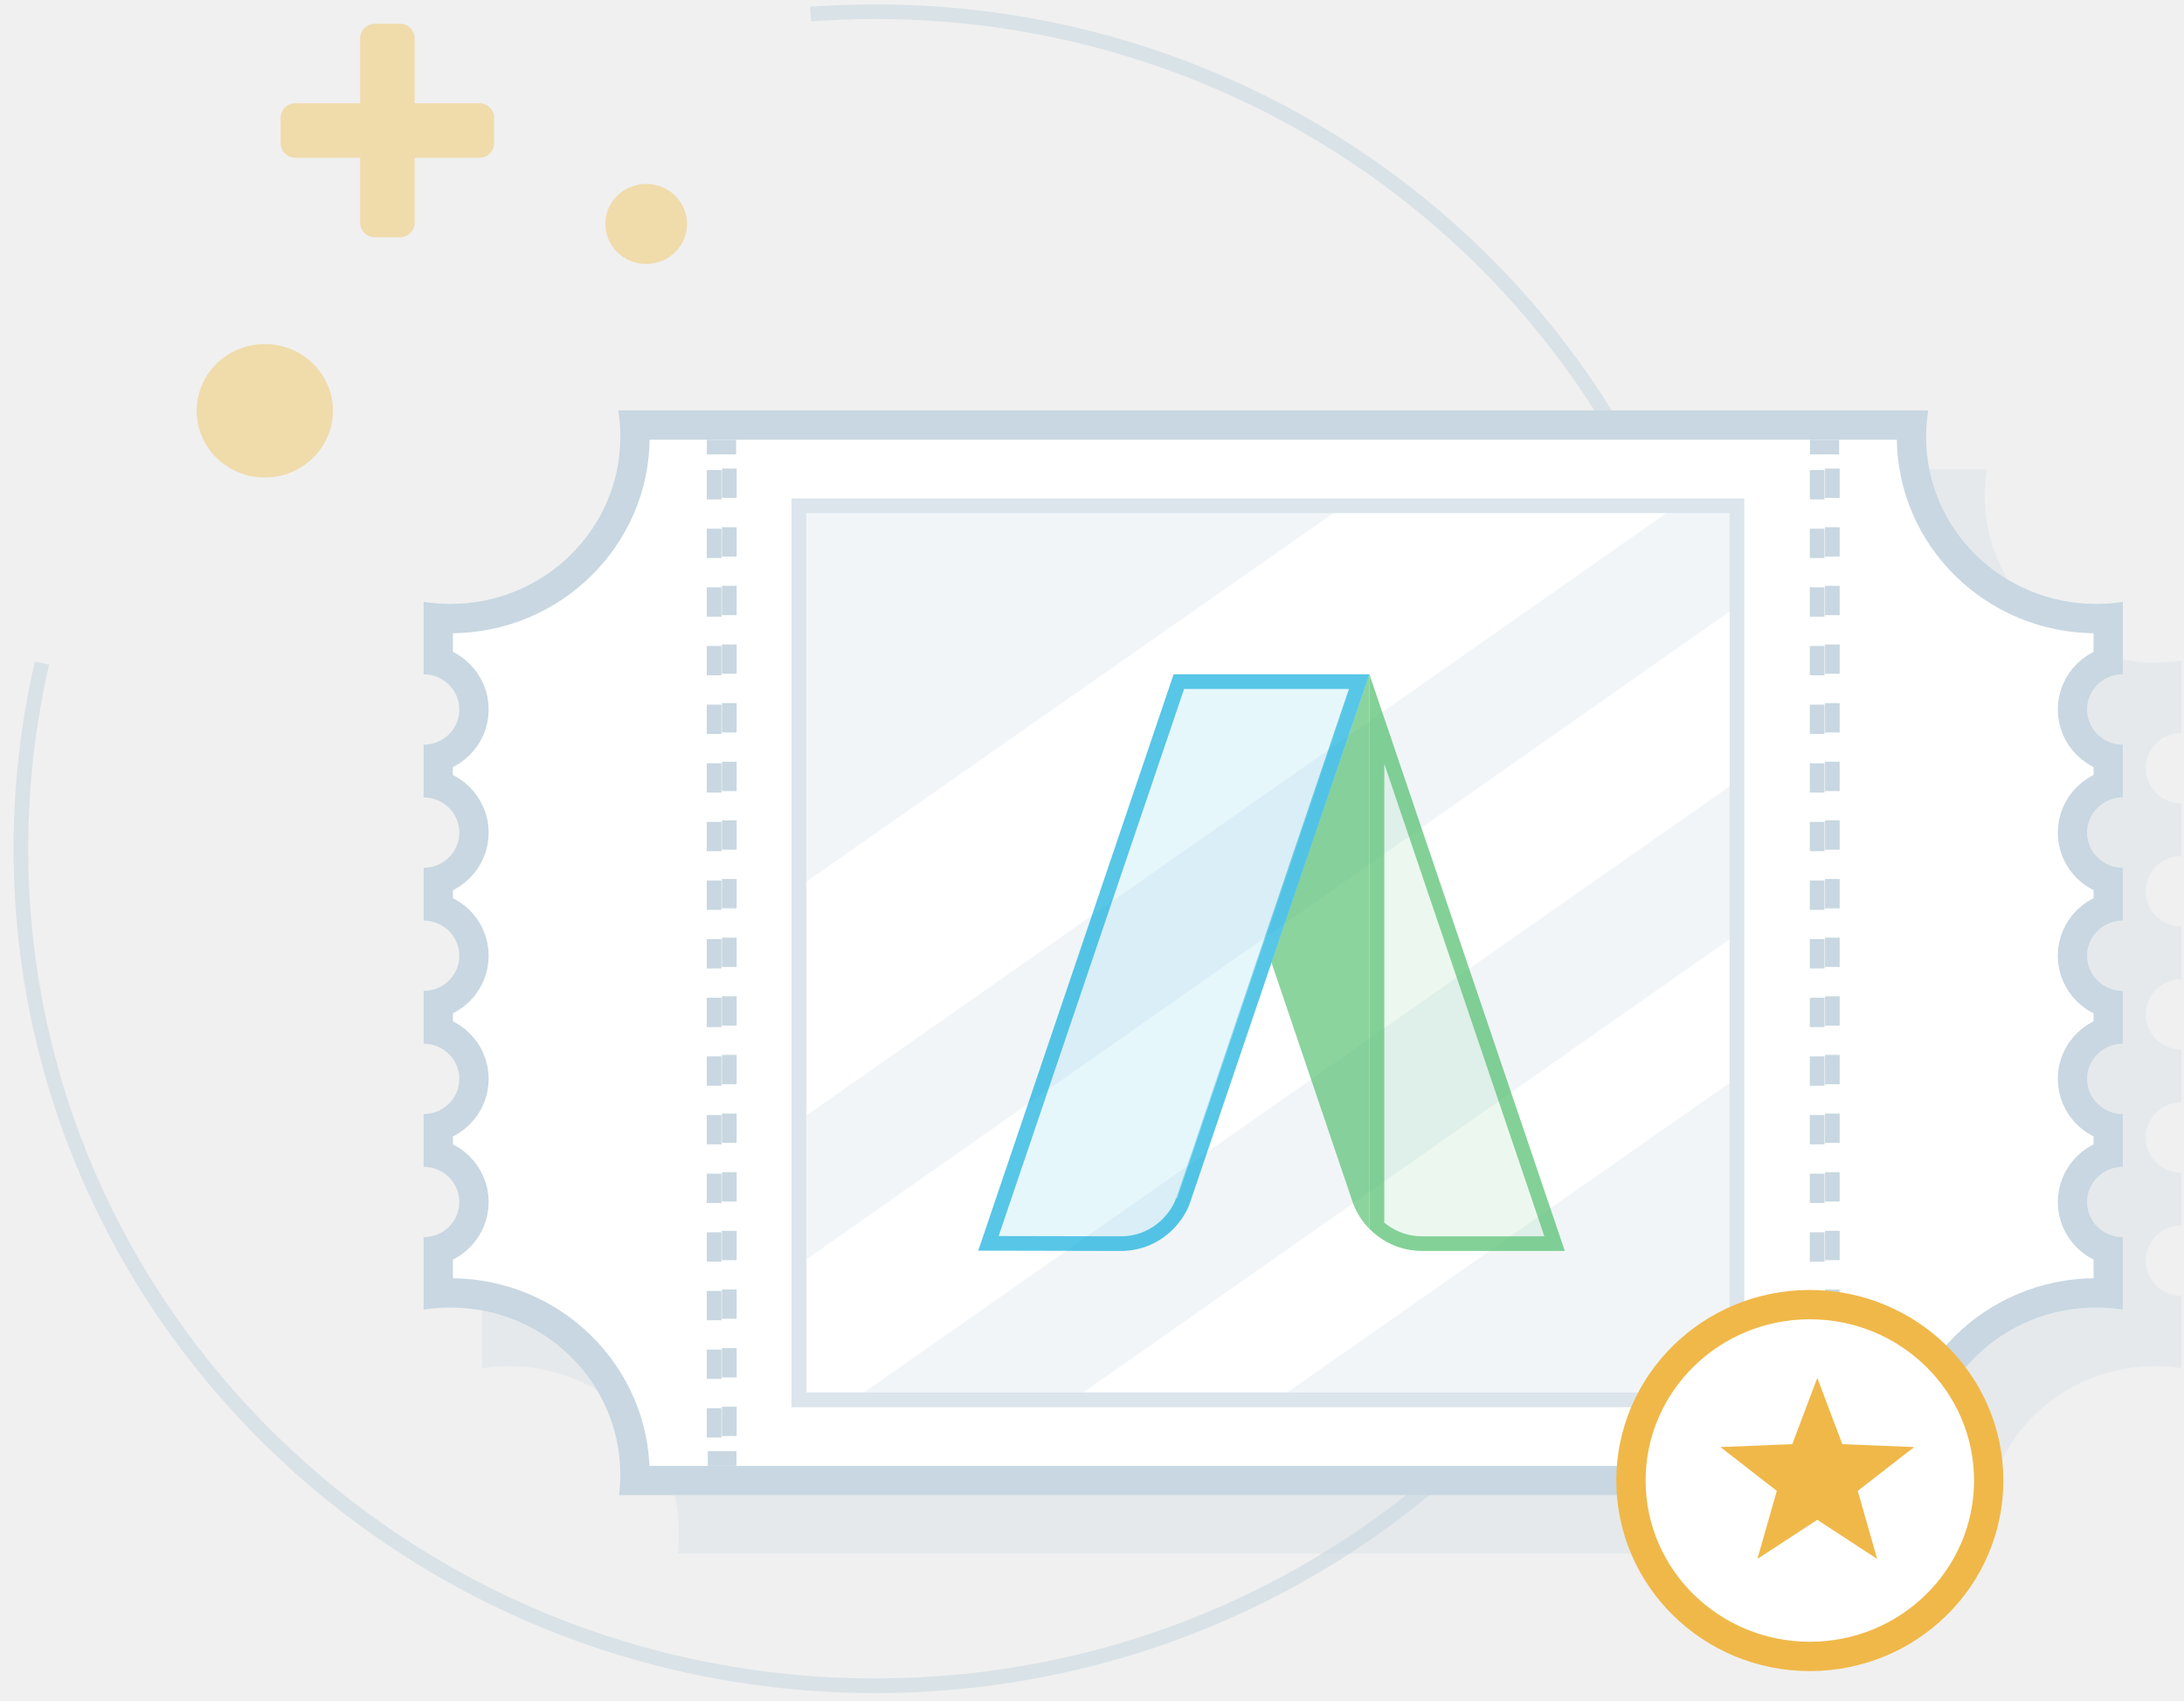
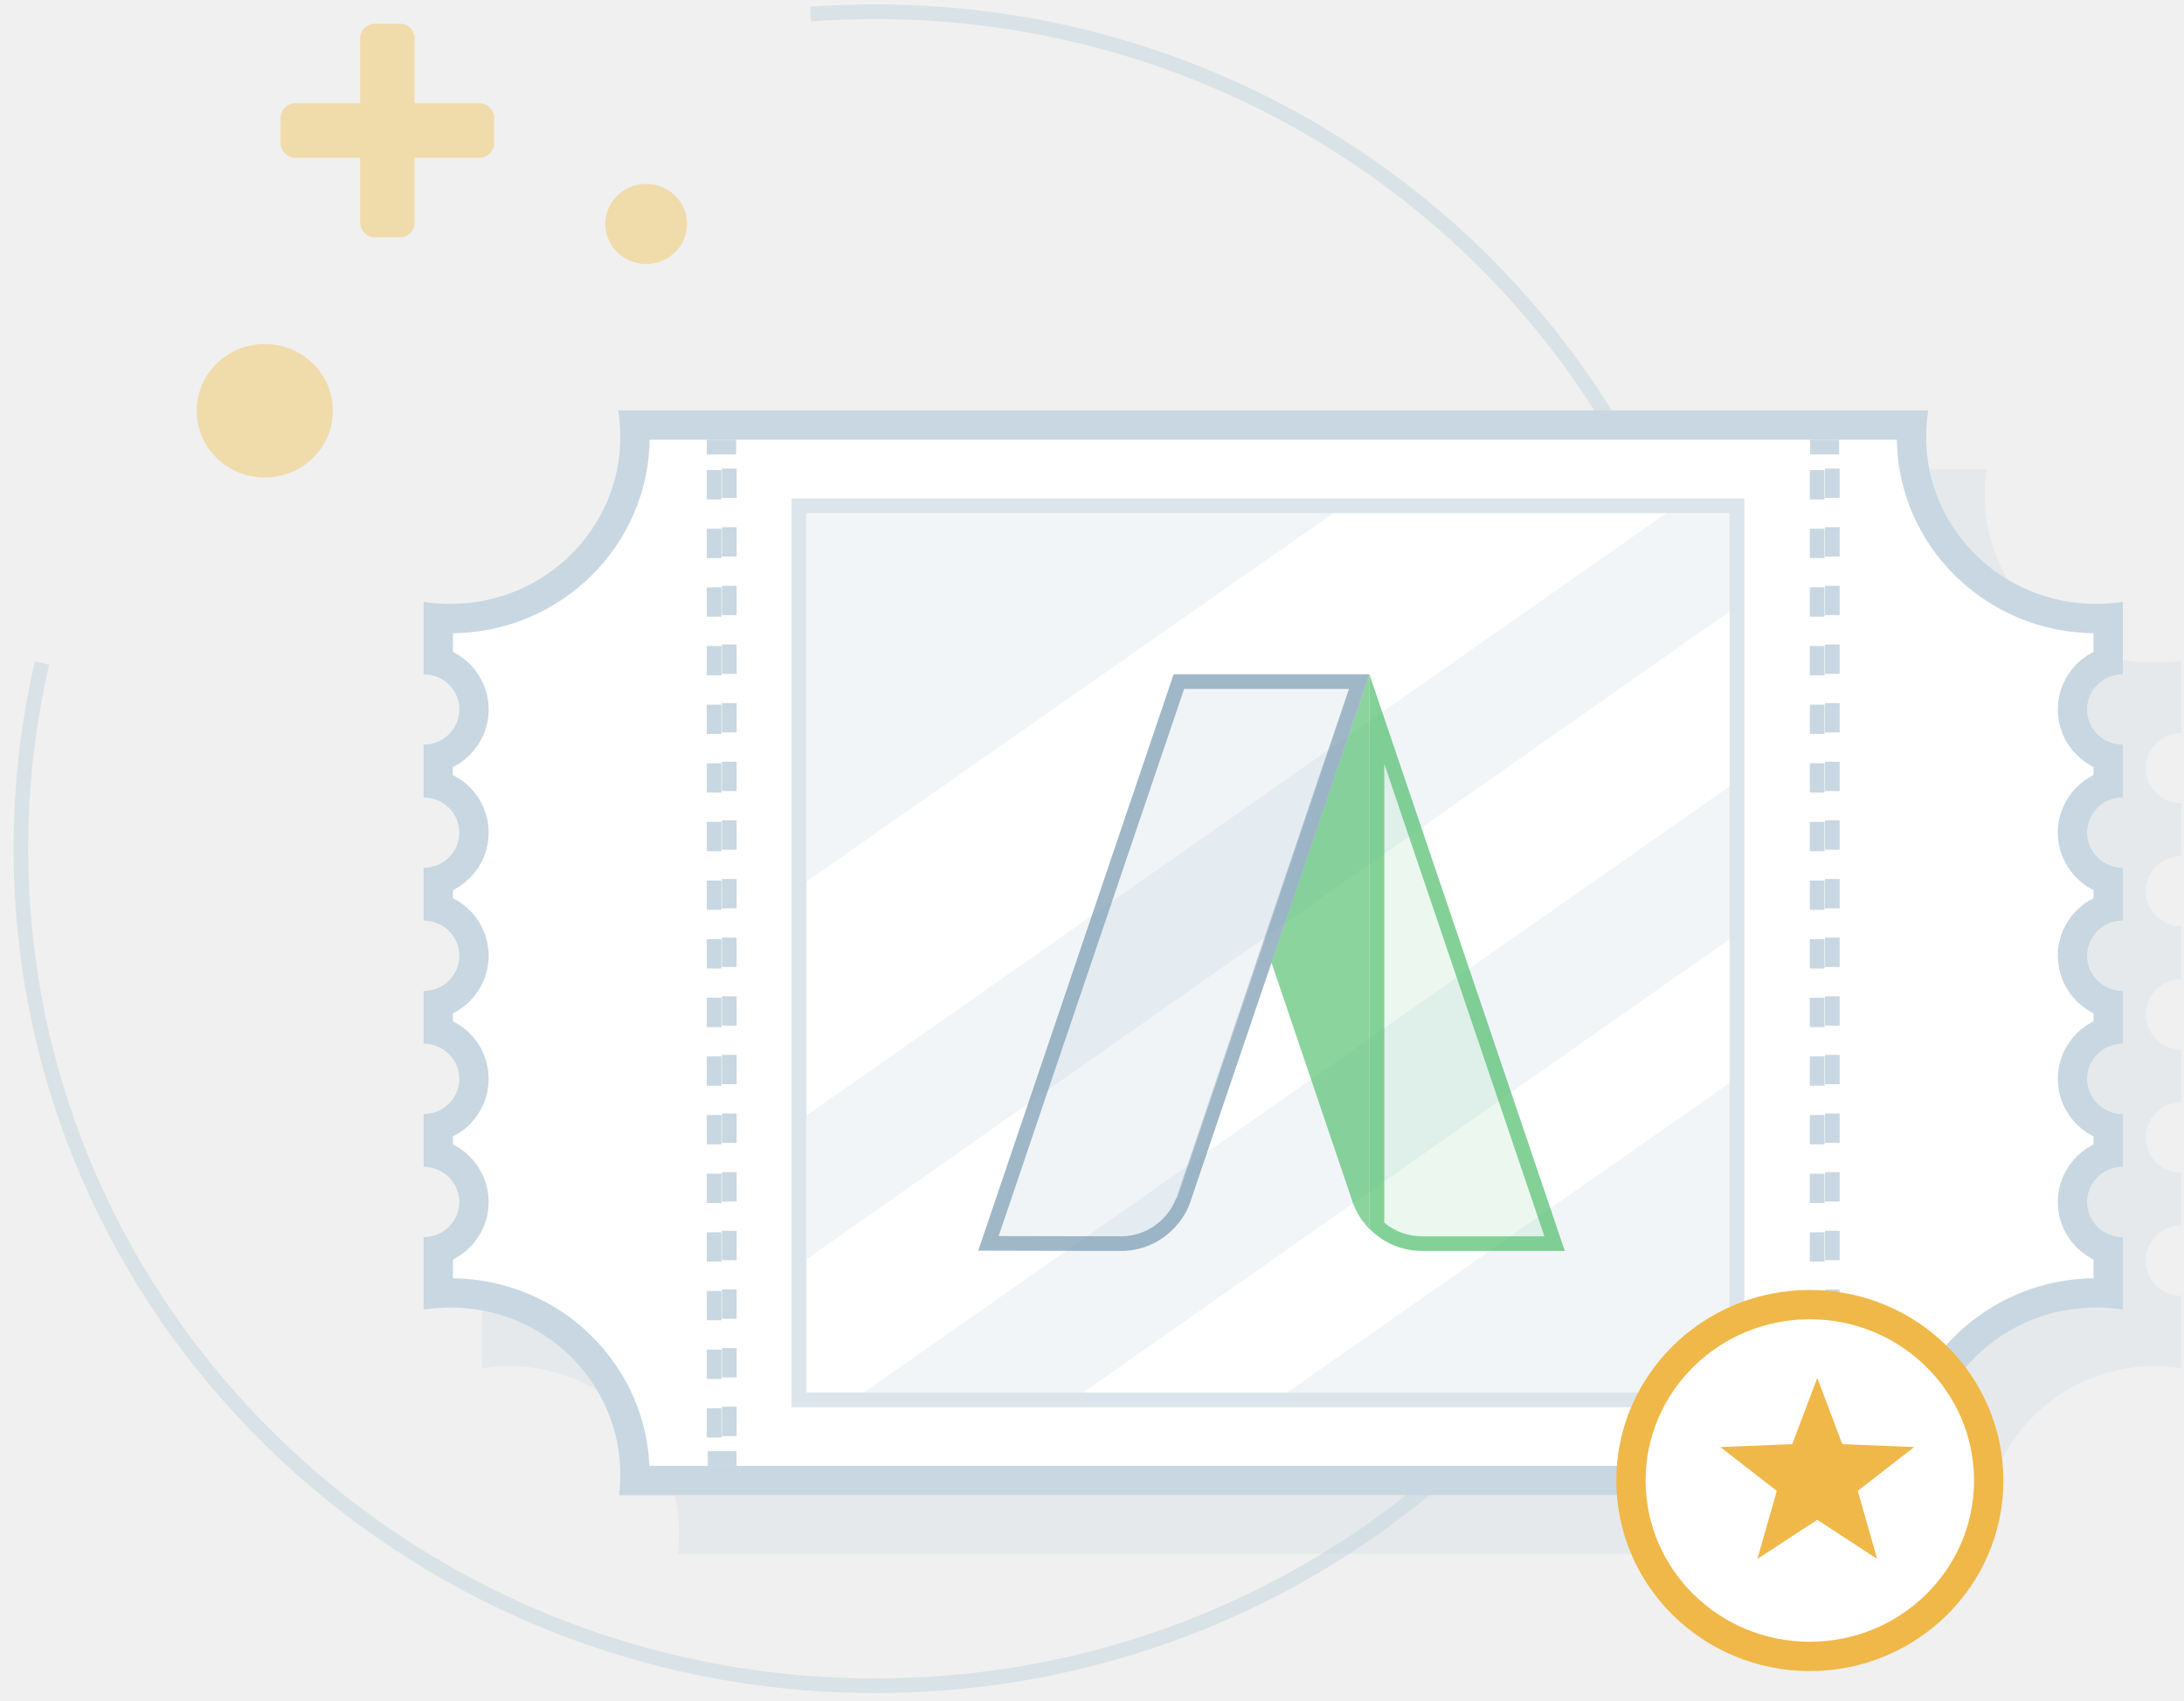
<svg xmlns="http://www.w3.org/2000/svg" xmlns:xlink="http://www.w3.org/1999/xlink" width="149" height="116" viewBox="0 0 149 116">
  <defs>
    <path d="M115.932 51.6V48c-1.348 0-2.44-1.075-2.44-2.4s1.092-2.4 2.44-2.4v-3.6c-1.348 0-2.44-1.075-2.44-2.4s1.092-2.4 2.44-2.4v-3.6c-1.348 0-2.44-1.075-2.44-2.4s1.092-2.4 2.44-2.4v-3.6c-1.348 0-2.44-1.075-2.44-2.4s1.092-2.4 2.44-2.4v-4.94c-.596.092-1.207.14-1.83.14-6.403 0-11.594-5.104-11.594-11.4 0-.612.05-1.214.144-1.8H13.28c.095.586.144 1.188.144 1.8 0 6.296-5.19 11.4-11.593 11.4-.622 0-1.234-.048-1.83-.14V18c1.348 0 2.44 1.075 2.44 2.4S1.35 22.8 0 22.8v3.6c1.348 0 2.44 1.075 2.44 2.4S1.35 31.2 0 31.2v3.6c1.348 0 2.44 1.075 2.44 2.4S1.35 39.6 0 39.6v3.6c1.348 0 2.44 1.075 2.44 2.4S1.35 48 0 48v3.6c1.348 0 2.44 1.075 2.44 2.4S1.35 56.4 0 56.4v4.94c.596-.092 1.208-.14 1.83-.14 6.403 0 11.594 5.104 11.594 11.4 0 .474-.03.94-.087 1.4h89.258c-.057-.46-.087-.926-.087-1.4 0-6.296 5.19-11.4 11.594-11.4.623 0 1.234.048 1.83.14V56.4c-1.348 0-2.44-1.075-2.44-2.4s1.092-2.4 2.44-2.4z" id="a" />
    <filter x="-50%" y="-50%" width="200%" height="200%" filterUnits="objectBoundingBox" id="g">
      <feOffset dx="4" dy="4" in="SourceAlpha" result="shadowOffsetOuter1" />
      <feComposite in="shadowOffsetOuter1" in2="SourceAlpha" operator="out" result="shadowOffsetOuter1" />
      <feColorMatrix values="0 0 0 0 0.784 0 0 0 0 0.843 0 0 0 0 0.882 0 0 0 0.27 0" in="shadowOffsetOuter1" />
    </filter>
    <mask id="h" x="0" y="0" width="115.932" height="74" fill="#fff">
      <use xlink:href="#a" />
    </mask>
    <path id="b" d="M25.102 6h65v62h-65z" />
    <mask id="i" x="0" y="0" width="65" height="62" fill="#fff">
      <use xlink:href="#b" />
    </mask>
    <path id="c" d="M19.322 2h2.034v70h-2.034z" />
    <mask id="j" x="0" y="0" width="2.034" height="70" fill="#fff">
      <use xlink:href="#c" />
    </mask>
    <path id="d" d="M94.576 2h2.034v70h-2.034z" />
    <mask id="k" x="0" y="0" width="2.034" height="70" fill="#fff">
      <use xlink:href="#d" />
    </mask>
    <path d="M30.285 39.34h9.748l-.01-.02L26.713.04v37.8a4.993 4.993 0 0 0 3.572 1.498" id="e" />
    <mask id="l" x="0" y="0" width="13.321" height="39.3" fill="#fff">
      <use xlink:href="#e" />
    </mask>
    <path d="M.01 39.32l9.737.02c1.406 0 2.67-.577 3.574-1.5.49-.497.882-1.086 1.126-1.75 0-.006 12.25-36.09 12.25-36.09H13.34L.01 39.32z" id="f" />
    <mask id="m" x="0" y="0" width="26.696" height="39.341" fill="#fff">
      <use xlink:href="#f" />
    </mask>
  </defs>
  <g fill="none" fill-rule="evenodd">
    <g transform="translate(1.288)">
      <path d="M1.577 45.232A56.178 56.178 0 0 0 .137 57.9c0 31.535 26.094 57.1 58.282 57.1 32.187 0 58.28-25.565 58.28-57.1C116.7 26.364 90.608.8 58.42.8a60.32 60.32 0 0 0-4.41.16" stroke="#C8D7E1" opacity=".556" />
      <path d="M27 7.045V2.62a1 1 0 0 0-.997-1h-1.725c-.54 0-.996.45-.996 1v4.425h-4.424a1 1 0 0 0-1 .996v1.726c0 .54.447.996 1 .996h4.424v4.424a1 1 0 0 0 .996 1h1.725c.54 0 .996-.447.996-1v-4.424h4.423a1 1 0 0 0 1-.996V8.04c0-.54-.447-.995-1-.995H27z" fill="#F0BA40" opacity=".394" />
      <ellipse fill="#F0BA40" opacity=".394" cx="42.797" cy="15.277" rx="2.788" ry="2.731" />
      <ellipse fill="#F0BA40" opacity=".394" cx="16.777" cy="28.023" rx="4.646" ry="4.552" />
    </g>
    <g transform="translate(28.898 28)">
      <use fill="#000" filter="url(#g)" xlink:href="#a" />
      <use stroke="#C8D7E1" mask="url(#h)" stroke-width="4" fill="#FFF" xlink:href="#a" />
      <use stroke="#DCE5EC" mask="url(#i)" stroke-width="2" fill="#F1F5F8" xlink:href="#b" />
      <path fill="#FFF" d="M62.06 7.016h22.717l-58.643 41.07v-15.95zM26.136 57.9v9.07h3.938L89.1 25.648V13.716zM45.034 66.974h13.912l30.144-21.09v-9.803z" />
      <use stroke="#C8D7E1" mask="url(#j)" stroke-width="2" stroke-dasharray="2" xlink:href="#c" />
      <use stroke="#C8D7E1" mask="url(#k)" stroke-width="2" stroke-dasharray="2" xlink:href="#d" />
      <g transform="translate(37.83 18)">
        <use stroke-opacity=".62" stroke="#44B963" mask="url(#l)" stroke-width="2" fill-opacity=".1" fill="#44B963" xlink:href="#e" />
        <path d="M20.016 19.663L25.58 36.08a4.896 4.896 0 0 0 1.128 1.763V.046l-.016-.04-6.676 19.658" fill-opacity=".62" fill="#44B963" />
-         <use stroke-opacity=".62" stroke="#00AADC" mask="url(#m)" stroke-width="2" fill-opacity=".1" fill="#00AADC" xlink:href="#f" />
+         <use stroke-opacity=".62" stroke="#6F93AD" mask="url(#m)" stroke-width="2" fill-opacity=".1" fill="#6F93AD" xlink:href="#f" />
      </g>
    </g>
    <g transform="translate(111.27 89)">
      <ellipse stroke="#F0B849" stroke-width="2" fill="#FFF" cx="12.203" cy="12" rx="12.203" ry="12" />
      <path fill="#F0B849" d="M12.712 5l1.707 4.52 4.902.197-3.848 2.99 1.323 4.643-4.085-2.67-4.085 2.67 1.323-4.642-3.848-2.99 4.903-.2z" />
    </g>
  </g>
</svg>
